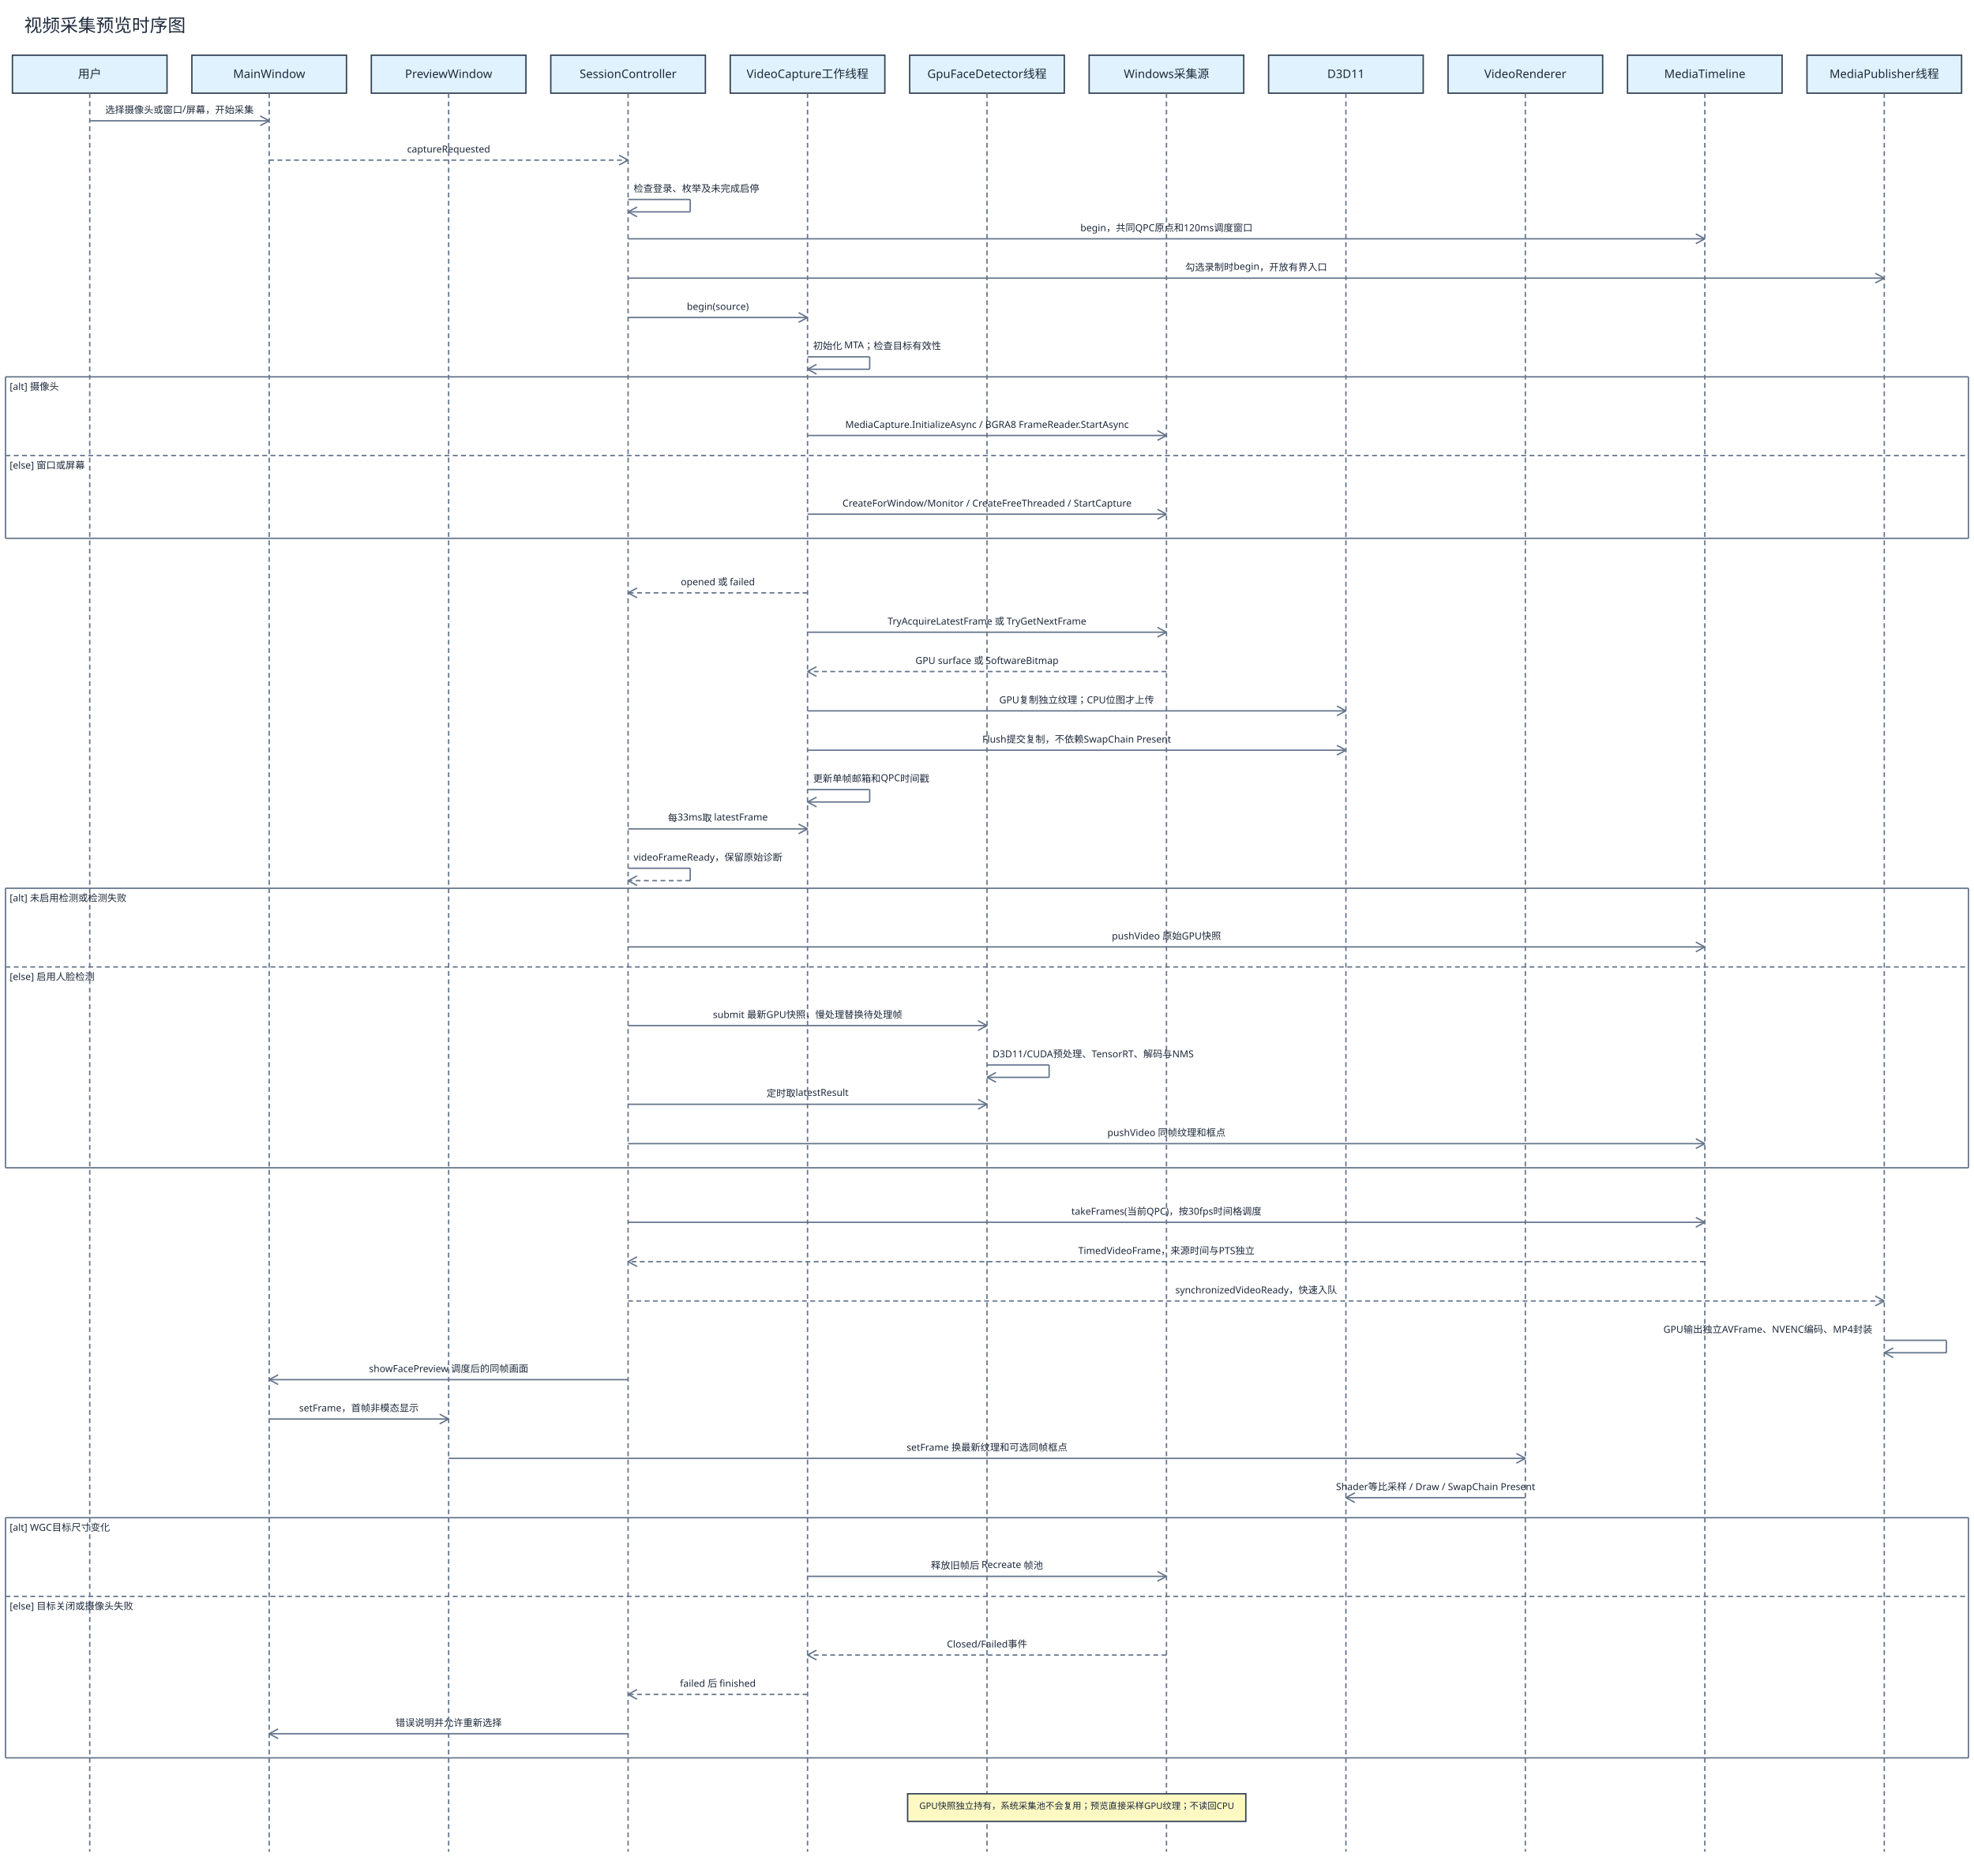
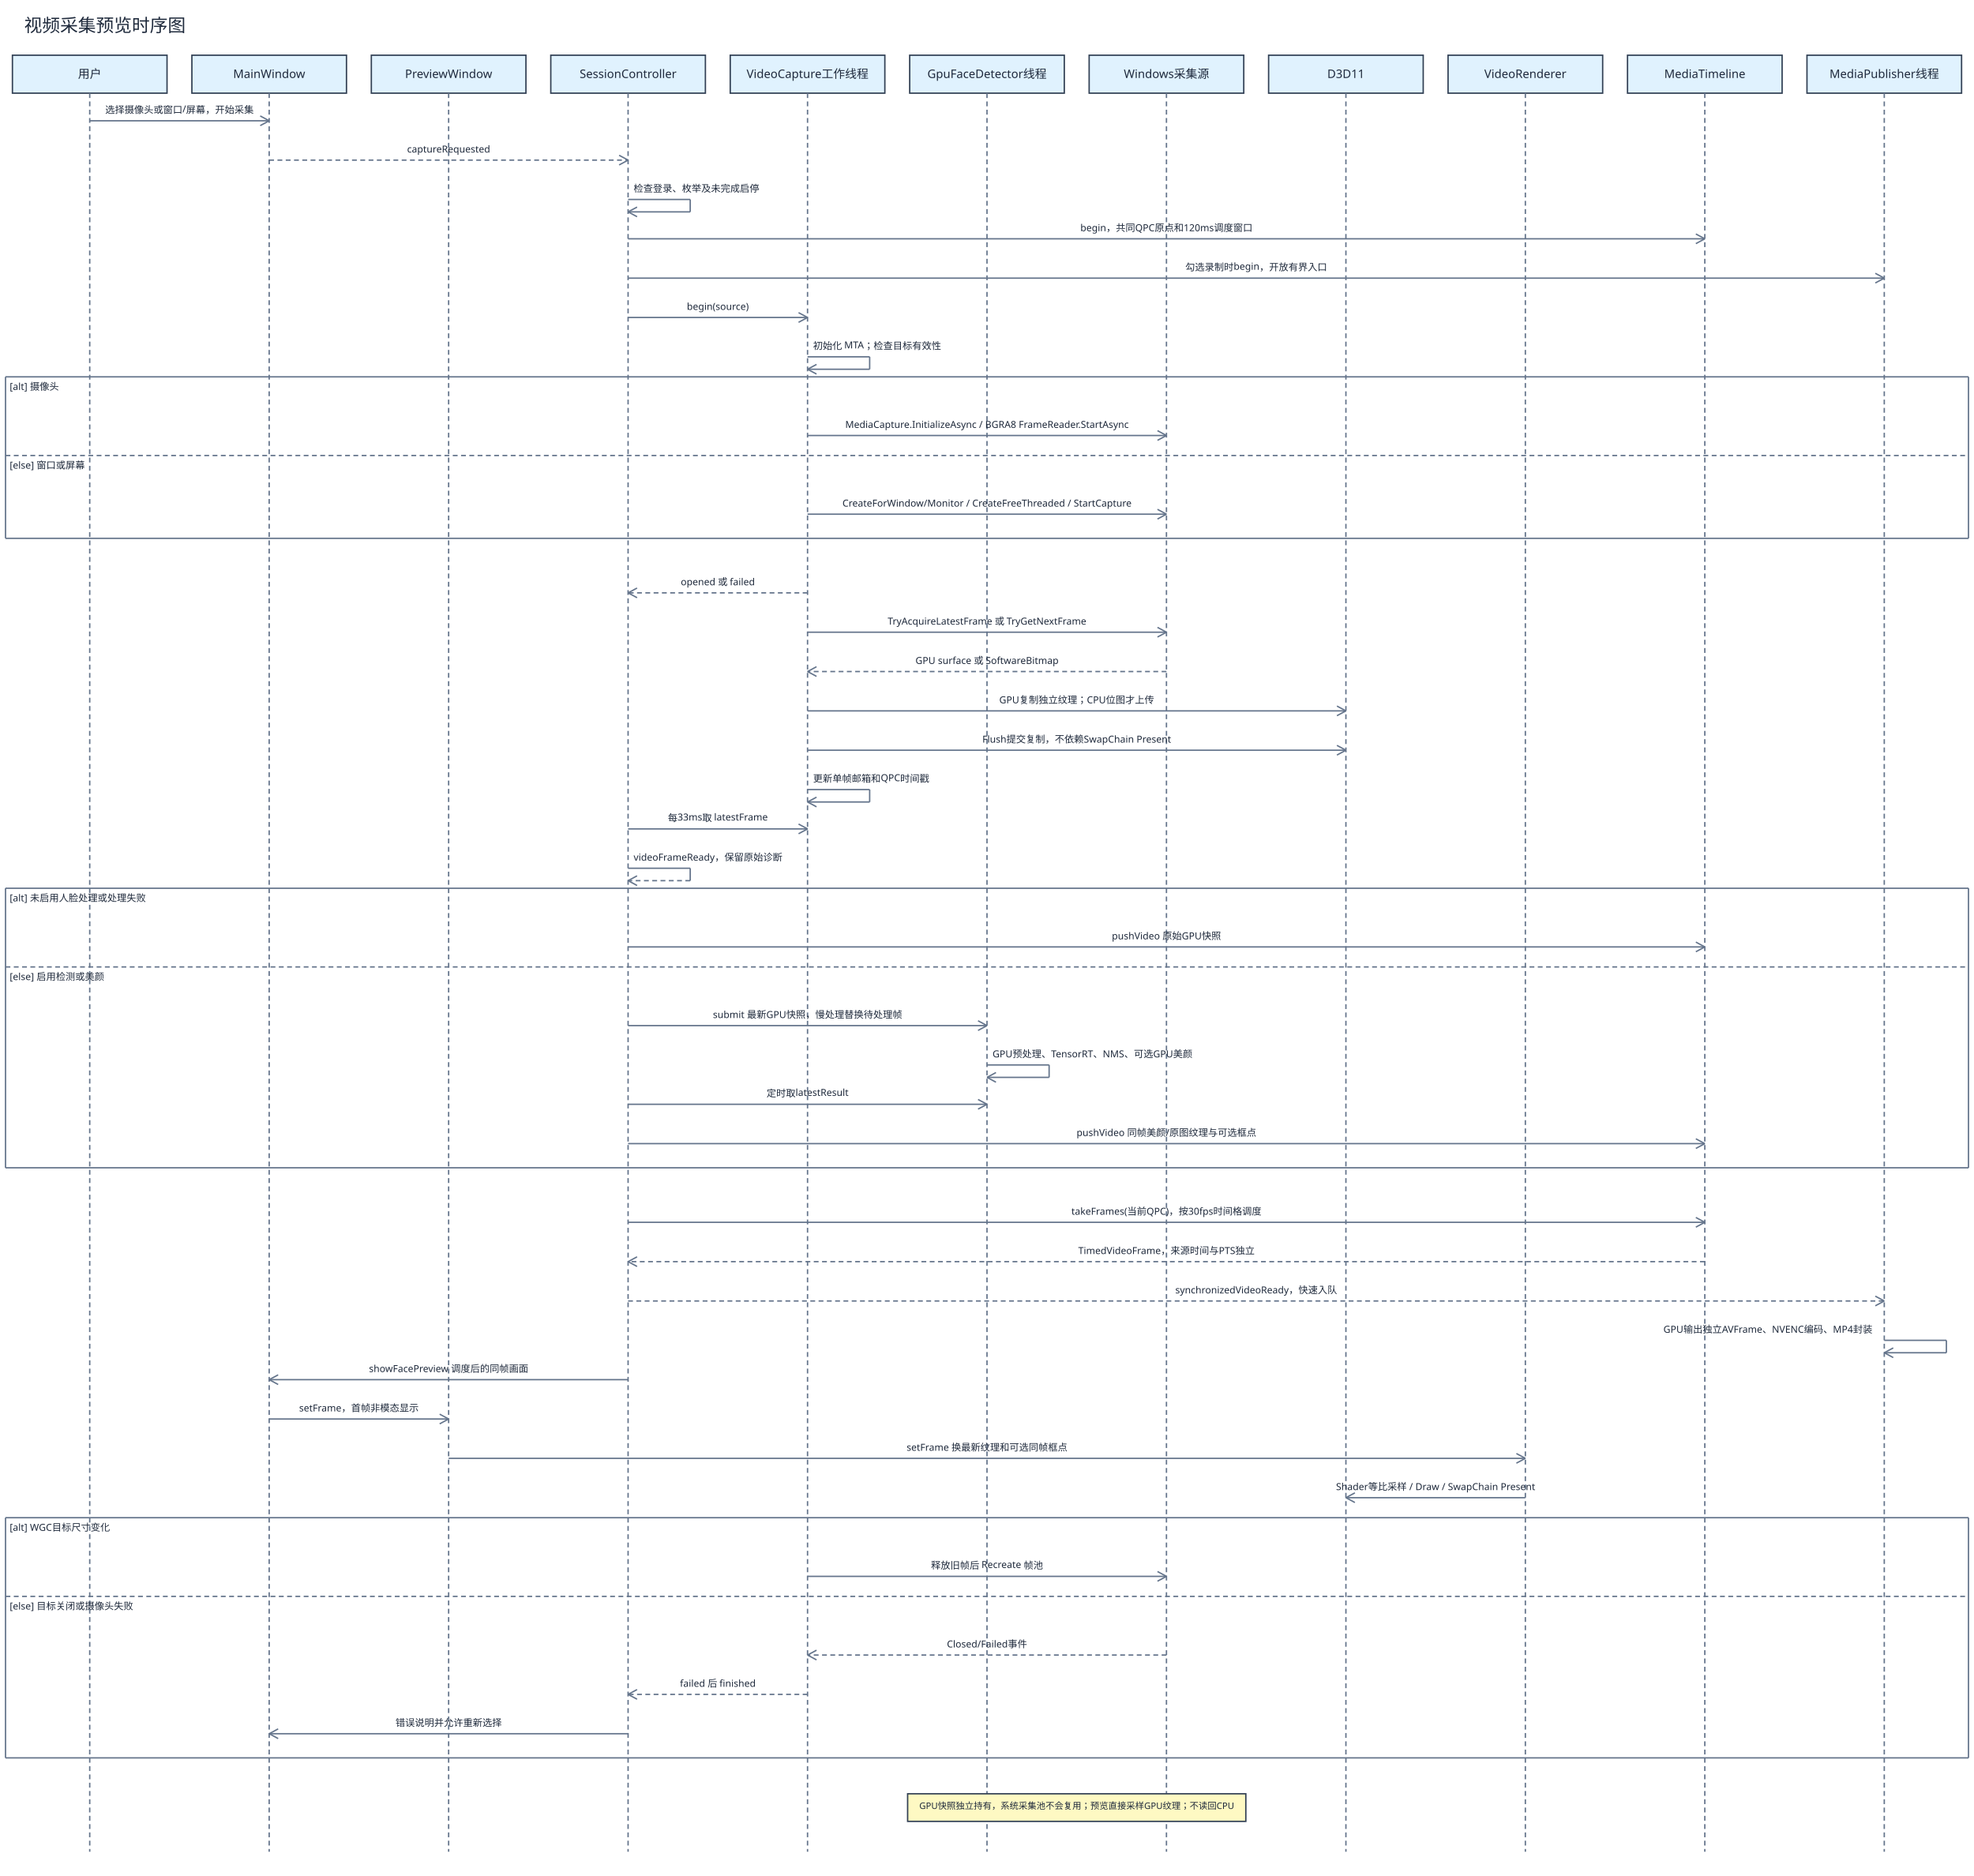
<svg xmlns="http://www.w3.org/2000/svg" width="2860" height="2718" viewBox="0 0 2860 2718">
  <text x="35" y="46" fill="#1e293b" font-family="Microsoft YaHei, sans-serif" font-size="26" text-anchor="start">视频采集预览时序图</text>
  <rect x="18.0" y="80" width="224" height="55" fill="#e0f2fe" stroke="#334155" stroke-width="2" />
  <text x="130.0" y="113" fill="#1e293b" font-family="Microsoft YaHei, sans-serif" font-size="17" text-anchor="middle">用户</text>
  <line x1="130.0" y1="135" x2="130.0" y2="2683" stroke="#64748b" stroke-width="2" stroke-dasharray="7 5" />
  <rect x="278.0" y="80" width="224" height="55" fill="#e0f2fe" stroke="#334155" stroke-width="2" />
  <text x="390.0" y="113" fill="#1e293b" font-family="Microsoft YaHei, sans-serif" font-size="17" text-anchor="middle">MainWindow</text>
  <line x1="390.0" y1="135" x2="390.0" y2="2683" stroke="#64748b" stroke-width="2" stroke-dasharray="7 5" />
  <rect x="538.0" y="80" width="224" height="55" fill="#e0f2fe" stroke="#334155" stroke-width="2" />
  <text x="650.0" y="113" fill="#1e293b" font-family="Microsoft YaHei, sans-serif" font-size="17" text-anchor="middle">PreviewWindow</text>
  <line x1="650.0" y1="135" x2="650.0" y2="2683" stroke="#64748b" stroke-width="2" stroke-dasharray="7 5" />
  <rect x="798.0" y="80" width="224" height="55" fill="#e0f2fe" stroke="#334155" stroke-width="2" />
  <text x="910.0" y="113" fill="#1e293b" font-family="Microsoft YaHei, sans-serif" font-size="17" text-anchor="middle">SessionController</text>
  <line x1="910.0" y1="135" x2="910.0" y2="2683" stroke="#64748b" stroke-width="2" stroke-dasharray="7 5" />
  <rect x="1058.0" y="80" width="224" height="55" fill="#e0f2fe" stroke="#334155" stroke-width="2" />
  <text x="1170.0" y="113" fill="#1e293b" font-family="Microsoft YaHei, sans-serif" font-size="17" text-anchor="middle">VideoCapture工作线程</text>
  <line x1="1170.0" y1="135" x2="1170.0" y2="2683" stroke="#64748b" stroke-width="2" stroke-dasharray="7 5" />
  <rect x="1318.0" y="80" width="224" height="55" fill="#e0f2fe" stroke="#334155" stroke-width="2" />
  <text x="1430.0" y="113" fill="#1e293b" font-family="Microsoft YaHei, sans-serif" font-size="17" text-anchor="middle">GpuFaceDetector线程</text>
  <line x1="1430.0" y1="135" x2="1430.0" y2="2683" stroke="#64748b" stroke-width="2" stroke-dasharray="7 5" />
  <rect x="1578.0" y="80" width="224" height="55" fill="#e0f2fe" stroke="#334155" stroke-width="2" />
  <text x="1690.0" y="113" fill="#1e293b" font-family="Microsoft YaHei, sans-serif" font-size="17" text-anchor="middle">Windows采集源</text>
  <line x1="1690.0" y1="135" x2="1690.0" y2="2683" stroke="#64748b" stroke-width="2" stroke-dasharray="7 5" />
  <rect x="1838.0" y="80" width="224" height="55" fill="#e0f2fe" stroke="#334155" stroke-width="2" />
  <text x="1950.0" y="113" fill="#1e293b" font-family="Microsoft YaHei, sans-serif" font-size="17" text-anchor="middle">D3D11</text>
  <line x1="1950.0" y1="135" x2="1950.0" y2="2683" stroke="#64748b" stroke-width="2" stroke-dasharray="7 5" />
  <rect x="2098.0" y="80" width="224" height="55" fill="#e0f2fe" stroke="#334155" stroke-width="2" />
  <text x="2210.0" y="113" fill="#1e293b" font-family="Microsoft YaHei, sans-serif" font-size="17" text-anchor="middle">VideoRenderer</text>
  <line x1="2210.0" y1="135" x2="2210.0" y2="2683" stroke="#64748b" stroke-width="2" stroke-dasharray="7 5" />
  <rect x="2358.0" y="80" width="224" height="55" fill="#e0f2fe" stroke="#334155" stroke-width="2" />
  <text x="2470.0" y="113" fill="#1e293b" font-family="Microsoft YaHei, sans-serif" font-size="17" text-anchor="middle">MediaTimeline</text>
  <line x1="2470.0" y1="135" x2="2470.0" y2="2683" stroke="#64748b" stroke-width="2" stroke-dasharray="7 5" />
  <rect x="2618.0" y="80" width="224" height="55" fill="#e0f2fe" stroke="#334155" stroke-width="2" />
  <text x="2730.0" y="113" fill="#1e293b" font-family="Microsoft YaHei, sans-serif" font-size="17" text-anchor="middle">MediaPublisher线程</text>
  <line x1="2730.0" y1="135" x2="2730.0" y2="2683" stroke="#64748b" stroke-width="2" stroke-dasharray="7 5" />
  <line x1="130.0" y1="175" x2="390.0" y2="175" stroke="#64748b" stroke-width="2" />
  <line x1="390.0" y1="175" x2="377.0" y2="182.0" stroke="#64748b" stroke-width="2" />
  <line x1="390.0" y1="175" x2="377.0" y2="168.0" stroke="#64748b" stroke-width="2" />
  <text x="260.0" y="164" fill="#1e293b" font-family="Microsoft YaHei, sans-serif" font-size="14" text-anchor="middle">选择摄像头或窗口/屏幕，开始采集</text>
  <line x1="390.0" y1="232" x2="910.0" y2="232" stroke="#64748b" stroke-width="2" stroke-dasharray="7 5" />
  <line x1="910.0" y1="232" x2="897.0" y2="239.0" stroke="#64748b" stroke-width="2" />
  <line x1="910.0" y1="232" x2="897.0" y2="225.0" stroke="#64748b" stroke-width="2" />
  <text x="650.0" y="221" fill="#1e293b" font-family="Microsoft YaHei, sans-serif" font-size="14" text-anchor="middle">captureRequested</text>
  <line x1="910.0" y1="289" x2="1000.0" y2="289" stroke="#64748b" stroke-width="2" />
  <line x1="1000.0" y1="289" x2="1000.0" y2="307" stroke="#64748b" stroke-width="2" />
  <line x1="1000.0" y1="307" x2="910.0" y2="307" stroke="#64748b" stroke-width="2" />
  <line x1="910.0" y1="307" x2="923.0" y2="300.0" stroke="#64748b" stroke-width="2" />
  <line x1="910.0" y1="307" x2="923.0" y2="314.0" stroke="#64748b" stroke-width="2" />
  <text x="918.0" y="278" fill="#1e293b" font-family="Microsoft YaHei, sans-serif" font-size="14" text-anchor="start">检查登录、枚举及未完成启停</text>
  <line x1="910.0" y1="346" x2="2470.0" y2="346" stroke="#64748b" stroke-width="2" />
  <line x1="2470.0" y1="346" x2="2457.0" y2="353.0" stroke="#64748b" stroke-width="2" />
  <line x1="2470.0" y1="346" x2="2457.0" y2="339.0" stroke="#64748b" stroke-width="2" />
  <text x="1690.0" y="335" fill="#1e293b" font-family="Microsoft YaHei, sans-serif" font-size="14" text-anchor="middle">begin，共同QPC原点和120ms调度窗口</text>
  <line x1="910.0" y1="403" x2="2730.0" y2="403" stroke="#64748b" stroke-width="2" />
  <line x1="2730.0" y1="403" x2="2717.0" y2="410.0" stroke="#64748b" stroke-width="2" />
  <line x1="2730.0" y1="403" x2="2717.0" y2="396.0" stroke="#64748b" stroke-width="2" />
  <text x="1820.0" y="392" fill="#1e293b" font-family="Microsoft YaHei, sans-serif" font-size="14" text-anchor="middle">勾选录制时begin，开放有界入口</text>
  <line x1="910.0" y1="460" x2="1170.0" y2="460" stroke="#64748b" stroke-width="2" />
  <line x1="1170.0" y1="460" x2="1157.0" y2="467.0" stroke="#64748b" stroke-width="2" />
  <line x1="1170.0" y1="460" x2="1157.0" y2="453.0" stroke="#64748b" stroke-width="2" />
  <text x="1040.0" y="449" fill="#1e293b" font-family="Microsoft YaHei, sans-serif" font-size="14" text-anchor="middle">begin(source)</text>
  <line x1="1170.0" y1="517" x2="1260.0" y2="517" stroke="#64748b" stroke-width="2" />
  <line x1="1260.0" y1="517" x2="1260.0" y2="535" stroke="#64748b" stroke-width="2" />
  <line x1="1260.0" y1="535" x2="1170.0" y2="535" stroke="#64748b" stroke-width="2" />
  <line x1="1170.0" y1="535" x2="1183.0" y2="528.0" stroke="#64748b" stroke-width="2" />
  <line x1="1170.0" y1="535" x2="1183.0" y2="542.0" stroke="#64748b" stroke-width="2" />
  <text x="1178.0" y="506" fill="#1e293b" font-family="Microsoft YaHei, sans-serif" font-size="14" text-anchor="start">初始化 MTA；检查目标有效性</text>
  <text x="14" y="565" fill="#1e293b" font-family="Microsoft YaHei, sans-serif" font-size="14" text-anchor="start">[alt] 摄像头</text>
  <line x1="8" y1="546" x2="2852" y2="546" stroke="#64748b" stroke-width="2" />
  <line x1="1170.0" y1="631" x2="1690.0" y2="631" stroke="#64748b" stroke-width="2" />
  <line x1="1690.0" y1="631" x2="1677.0" y2="638.0" stroke="#64748b" stroke-width="2" />
  <line x1="1690.0" y1="631" x2="1677.0" y2="624.0" stroke="#64748b" stroke-width="2" />
  <text x="1430.0" y="620" fill="#1e293b" font-family="Microsoft YaHei, sans-serif" font-size="14" text-anchor="middle">MediaCapture.InitializeAsync / BGRA8 FrameReader.StartAsync</text>
  <line x1="8" y1="660" x2="2852" y2="660" stroke="#64748b" stroke-width="2" stroke-dasharray="7 5" />
  <text x="14" y="679" fill="#1e293b" font-family="Microsoft YaHei, sans-serif" font-size="14" text-anchor="start">[else] 窗口或屏幕</text>
  <line x1="1170.0" y1="745" x2="1690.0" y2="745" stroke="#64748b" stroke-width="2" />
  <line x1="1690.0" y1="745" x2="1677.0" y2="752.0" stroke="#64748b" stroke-width="2" />
  <line x1="1690.0" y1="745" x2="1677.0" y2="738.0" stroke="#64748b" stroke-width="2" />
  <text x="1430.0" y="734" fill="#1e293b" font-family="Microsoft YaHei, sans-serif" font-size="14" text-anchor="middle">CreateForWindow/Monitor / CreateFreeThreaded / StartCapture</text>
  <line x1="8" y1="546" x2="8" y2="780" stroke="#64748b" stroke-width="2" />
  <line x1="2852" y1="546" x2="2852" y2="780" stroke="#64748b" stroke-width="2" />
  <line x1="8" y1="780" x2="2852" y2="780" stroke="#64748b" stroke-width="2" />
  <line x1="1170.0" y1="859" x2="910.0" y2="859" stroke="#64748b" stroke-width="2" stroke-dasharray="7 5" />
  <line x1="910.0" y1="859" x2="923.0" y2="852.0" stroke="#64748b" stroke-width="2" />
  <line x1="910.0" y1="859" x2="923.0" y2="866.0" stroke="#64748b" stroke-width="2" />
  <text x="1040.0" y="848" fill="#1e293b" font-family="Microsoft YaHei, sans-serif" font-size="14" text-anchor="middle">opened 或 failed</text>
  <line x1="1170.0" y1="916" x2="1690.0" y2="916" stroke="#64748b" stroke-width="2" />
  <line x1="1690.0" y1="916" x2="1677.0" y2="923.0" stroke="#64748b" stroke-width="2" />
  <line x1="1690.0" y1="916" x2="1677.0" y2="909.0" stroke="#64748b" stroke-width="2" />
  <text x="1430.0" y="905" fill="#1e293b" font-family="Microsoft YaHei, sans-serif" font-size="14" text-anchor="middle">TryAcquireLatestFrame 或 TryGetNextFrame</text>
  <line x1="1690.0" y1="973" x2="1170.0" y2="973" stroke="#64748b" stroke-width="2" stroke-dasharray="7 5" />
  <line x1="1170.0" y1="973" x2="1183.0" y2="966.0" stroke="#64748b" stroke-width="2" />
  <line x1="1170.0" y1="973" x2="1183.0" y2="980.0" stroke="#64748b" stroke-width="2" />
  <text x="1430.0" y="962" fill="#1e293b" font-family="Microsoft YaHei, sans-serif" font-size="14" text-anchor="middle">GPU surface 或 SoftwareBitmap</text>
  <line x1="1170.0" y1="1030" x2="1950.0" y2="1030" stroke="#64748b" stroke-width="2" />
  <line x1="1950.0" y1="1030" x2="1937.0" y2="1037.0" stroke="#64748b" stroke-width="2" />
  <line x1="1950.0" y1="1030" x2="1937.0" y2="1023.0" stroke="#64748b" stroke-width="2" />
  <text x="1560.0" y="1019" fill="#1e293b" font-family="Microsoft YaHei, sans-serif" font-size="14" text-anchor="middle">GPU复制独立纹理；CPU位图才上传</text>
  <line x1="1170.0" y1="1087" x2="1950.0" y2="1087" stroke="#64748b" stroke-width="2" />
  <line x1="1950.0" y1="1087" x2="1937.0" y2="1094.0" stroke="#64748b" stroke-width="2" />
  <line x1="1950.0" y1="1087" x2="1937.0" y2="1080.0" stroke="#64748b" stroke-width="2" />
  <text x="1560.0" y="1076" fill="#1e293b" font-family="Microsoft YaHei, sans-serif" font-size="14" text-anchor="middle">Flush提交复制，不依赖SwapChain Present</text>
  <line x1="1170.0" y1="1144" x2="1260.0" y2="1144" stroke="#64748b" stroke-width="2" />
  <line x1="1260.0" y1="1144" x2="1260.0" y2="1162" stroke="#64748b" stroke-width="2" />
  <line x1="1260.0" y1="1162" x2="1170.0" y2="1162" stroke="#64748b" stroke-width="2" />
  <line x1="1170.0" y1="1162" x2="1183.0" y2="1155.0" stroke="#64748b" stroke-width="2" />
  <line x1="1170.0" y1="1162" x2="1183.0" y2="1169.0" stroke="#64748b" stroke-width="2" />
  <text x="1178.0" y="1133" fill="#1e293b" font-family="Microsoft YaHei, sans-serif" font-size="14" text-anchor="start">更新单帧邮箱和QPC时间戳</text>
  <line x1="910.0" y1="1201" x2="1170.0" y2="1201" stroke="#64748b" stroke-width="2" />
  <line x1="1170.0" y1="1201" x2="1157.0" y2="1208.0" stroke="#64748b" stroke-width="2" />
  <line x1="1170.0" y1="1201" x2="1157.0" y2="1194.0" stroke="#64748b" stroke-width="2" />
  <text x="1040.0" y="1190" fill="#1e293b" font-family="Microsoft YaHei, sans-serif" font-size="14" text-anchor="middle">每33ms取 latestFrame</text>
  <line x1="910.0" y1="1258" x2="1000.0" y2="1258" stroke="#64748b" stroke-width="2" />
  <line x1="1000.0" y1="1258" x2="1000.0" y2="1276" stroke="#64748b" stroke-width="2" />
  <line x1="1000.0" y1="1276" x2="910.0" y2="1276" stroke="#64748b" stroke-width="2" stroke-dasharray="7 5" />
  <line x1="910.0" y1="1276" x2="923.0" y2="1269.0" stroke="#64748b" stroke-width="2" />
  <line x1="910.0" y1="1276" x2="923.0" y2="1283.0" stroke="#64748b" stroke-width="2" />
  <text x="918.0" y="1247" fill="#1e293b" font-family="Microsoft YaHei, sans-serif" font-size="14" text-anchor="start">videoFrameReady，保留原始诊断</text>
-   <text x="14" y="1306" fill="#1e293b" font-family="Microsoft YaHei, sans-serif" font-size="14" text-anchor="start">[alt] 未启用检测或检测失败</text>
+   <text x="14" y="1306" fill="#1e293b" font-family="Microsoft YaHei, sans-serif" font-size="14" text-anchor="start">[alt] 未启用人脸处理或处理失败</text>
  <line x1="8" y1="1287" x2="2852" y2="1287" stroke="#64748b" stroke-width="2" />
  <line x1="910.0" y1="1372" x2="2470.0" y2="1372" stroke="#64748b" stroke-width="2" />
  <line x1="2470.0" y1="1372" x2="2457.0" y2="1379.0" stroke="#64748b" stroke-width="2" />
  <line x1="2470.0" y1="1372" x2="2457.0" y2="1365.0" stroke="#64748b" stroke-width="2" />
  <text x="1690.0" y="1361" fill="#1e293b" font-family="Microsoft YaHei, sans-serif" font-size="14" text-anchor="middle">pushVideo 原始GPU快照</text>
  <line x1="8" y1="1401" x2="2852" y2="1401" stroke="#64748b" stroke-width="2" stroke-dasharray="7 5" />
-   <text x="14" y="1420" fill="#1e293b" font-family="Microsoft YaHei, sans-serif" font-size="14" text-anchor="start">[else] 启用人脸检测</text>
+   <text x="14" y="1420" fill="#1e293b" font-family="Microsoft YaHei, sans-serif" font-size="14" text-anchor="start">[else] 启用检测或美颜</text>
  <line x1="910.0" y1="1486" x2="1430.0" y2="1486" stroke="#64748b" stroke-width="2" />
  <line x1="1430.0" y1="1486" x2="1417.0" y2="1493.0" stroke="#64748b" stroke-width="2" />
  <line x1="1430.0" y1="1486" x2="1417.0" y2="1479.0" stroke="#64748b" stroke-width="2" />
  <text x="1170.0" y="1475" fill="#1e293b" font-family="Microsoft YaHei, sans-serif" font-size="14" text-anchor="middle">submit 最新GPU快照，慢处理替换待处理帧</text>
  <line x1="1430.0" y1="1543" x2="1520.0" y2="1543" stroke="#64748b" stroke-width="2" />
  <line x1="1520.0" y1="1543" x2="1520.0" y2="1561" stroke="#64748b" stroke-width="2" />
  <line x1="1520.0" y1="1561" x2="1430.0" y2="1561" stroke="#64748b" stroke-width="2" />
  <line x1="1430.0" y1="1561" x2="1443.0" y2="1554.0" stroke="#64748b" stroke-width="2" />
  <line x1="1430.0" y1="1561" x2="1443.0" y2="1568.0" stroke="#64748b" stroke-width="2" />
-   <text x="1438.0" y="1532" fill="#1e293b" font-family="Microsoft YaHei, sans-serif" font-size="14" text-anchor="start">D3D11/CUDA预处理、TensorRT、解码与NMS</text>
+   <text x="1438.0" y="1532" fill="#1e293b" font-family="Microsoft YaHei, sans-serif" font-size="14" text-anchor="start">GPU预处理、TensorRT、NMS、可选GPU美颜</text>
  <line x1="910.0" y1="1600" x2="1430.0" y2="1600" stroke="#64748b" stroke-width="2" />
  <line x1="1430.0" y1="1600" x2="1417.0" y2="1607.0" stroke="#64748b" stroke-width="2" />
  <line x1="1430.0" y1="1600" x2="1417.0" y2="1593.0" stroke="#64748b" stroke-width="2" />
  <text x="1170.0" y="1589" fill="#1e293b" font-family="Microsoft YaHei, sans-serif" font-size="14" text-anchor="middle">定时取latestResult</text>
  <line x1="910.0" y1="1657" x2="2470.0" y2="1657" stroke="#64748b" stroke-width="2" />
  <line x1="2470.0" y1="1657" x2="2457.0" y2="1664.0" stroke="#64748b" stroke-width="2" />
  <line x1="2470.0" y1="1657" x2="2457.0" y2="1650.0" stroke="#64748b" stroke-width="2" />
-   <text x="1690.0" y="1646" fill="#1e293b" font-family="Microsoft YaHei, sans-serif" font-size="14" text-anchor="middle">pushVideo 同帧纹理和框点</text>
+   <text x="1690.0" y="1646" fill="#1e293b" font-family="Microsoft YaHei, sans-serif" font-size="14" text-anchor="middle">pushVideo 同帧美颜/原图纹理与可选框点</text>
  <line x1="8" y1="1287" x2="8" y2="1692" stroke="#64748b" stroke-width="2" />
  <line x1="2852" y1="1287" x2="2852" y2="1692" stroke="#64748b" stroke-width="2" />
  <line x1="8" y1="1692" x2="2852" y2="1692" stroke="#64748b" stroke-width="2" />
  <line x1="910.0" y1="1771" x2="2470.0" y2="1771" stroke="#64748b" stroke-width="2" />
  <line x1="2470.0" y1="1771" x2="2457.0" y2="1778.0" stroke="#64748b" stroke-width="2" />
  <line x1="2470.0" y1="1771" x2="2457.0" y2="1764.0" stroke="#64748b" stroke-width="2" />
  <text x="1690.0" y="1760" fill="#1e293b" font-family="Microsoft YaHei, sans-serif" font-size="14" text-anchor="middle">takeFrames(当前QPC)，按30fps时间格调度</text>
  <line x1="2470.0" y1="1828" x2="910.0" y2="1828" stroke="#64748b" stroke-width="2" stroke-dasharray="7 5" />
  <line x1="910.0" y1="1828" x2="923.0" y2="1821.0" stroke="#64748b" stroke-width="2" />
  <line x1="910.0" y1="1828" x2="923.0" y2="1835.0" stroke="#64748b" stroke-width="2" />
  <text x="1690.0" y="1817" fill="#1e293b" font-family="Microsoft YaHei, sans-serif" font-size="14" text-anchor="middle">TimedVideoFrame，来源时间与PTS独立</text>
  <line x1="910.0" y1="1885" x2="2730.0" y2="1885" stroke="#64748b" stroke-width="2" stroke-dasharray="7 5" />
  <line x1="2730.0" y1="1885" x2="2717.0" y2="1892.0" stroke="#64748b" stroke-width="2" />
  <line x1="2730.0" y1="1885" x2="2717.0" y2="1878.0" stroke="#64748b" stroke-width="2" />
  <text x="1820.0" y="1874" fill="#1e293b" font-family="Microsoft YaHei, sans-serif" font-size="14" text-anchor="middle">synchronizedVideoReady，快速入队</text>
  <line x1="2730.0" y1="1942" x2="2820.0" y2="1942" stroke="#64748b" stroke-width="2" />
  <line x1="2820.0" y1="1942" x2="2820.0" y2="1960" stroke="#64748b" stroke-width="2" />
  <line x1="2820.0" y1="1960" x2="2730.0" y2="1960" stroke="#64748b" stroke-width="2" />
  <line x1="2730.0" y1="1960" x2="2743.0" y2="1953.0" stroke="#64748b" stroke-width="2" />
  <line x1="2730.0" y1="1960" x2="2743.0" y2="1967.0" stroke="#64748b" stroke-width="2" />
  <text x="2410.0" y="1931" fill="#1e293b" font-family="Microsoft YaHei, sans-serif" font-size="14" text-anchor="start">GPU输出独立AVFrame、NVENC编码、MP4封装</text>
  <line x1="910.0" y1="1999" x2="390.0" y2="1999" stroke="#64748b" stroke-width="2" />
  <line x1="390.0" y1="1999" x2="403.0" y2="1992.0" stroke="#64748b" stroke-width="2" />
  <line x1="390.0" y1="1999" x2="403.0" y2="2006.0" stroke="#64748b" stroke-width="2" />
  <text x="650.0" y="1988" fill="#1e293b" font-family="Microsoft YaHei, sans-serif" font-size="14" text-anchor="middle">showFacePreview 调度后的同帧画面</text>
  <line x1="390.0" y1="2056" x2="650.0" y2="2056" stroke="#64748b" stroke-width="2" />
  <line x1="650.0" y1="2056" x2="637.0" y2="2063.0" stroke="#64748b" stroke-width="2" />
  <line x1="650.0" y1="2056" x2="637.0" y2="2049.0" stroke="#64748b" stroke-width="2" />
  <text x="520.0" y="2045" fill="#1e293b" font-family="Microsoft YaHei, sans-serif" font-size="14" text-anchor="middle">setFrame，首帧非模态显示</text>
  <line x1="650.0" y1="2113" x2="2210.0" y2="2113" stroke="#64748b" stroke-width="2" />
  <line x1="2210.0" y1="2113" x2="2197.0" y2="2120.0" stroke="#64748b" stroke-width="2" />
  <line x1="2210.0" y1="2113" x2="2197.0" y2="2106.0" stroke="#64748b" stroke-width="2" />
  <text x="1430.0" y="2102" fill="#1e293b" font-family="Microsoft YaHei, sans-serif" font-size="14" text-anchor="middle">setFrame 换最新纹理和可选同帧框点</text>
  <line x1="2210.0" y1="2170" x2="1950.0" y2="2170" stroke="#64748b" stroke-width="2" />
  <line x1="1950.0" y1="2170" x2="1963.0" y2="2163.0" stroke="#64748b" stroke-width="2" />
  <line x1="1950.0" y1="2170" x2="1963.0" y2="2177.0" stroke="#64748b" stroke-width="2" />
  <text x="2080.0" y="2159" fill="#1e293b" font-family="Microsoft YaHei, sans-serif" font-size="14" text-anchor="middle">Shader等比采样 / Draw / SwapChain Present</text>
  <text x="14" y="2218" fill="#1e293b" font-family="Microsoft YaHei, sans-serif" font-size="14" text-anchor="start">[alt] WGC目标尺寸变化</text>
  <line x1="8" y1="2199" x2="2852" y2="2199" stroke="#64748b" stroke-width="2" />
  <line x1="1170.0" y1="2284" x2="1690.0" y2="2284" stroke="#64748b" stroke-width="2" />
  <line x1="1690.0" y1="2284" x2="1677.0" y2="2291.0" stroke="#64748b" stroke-width="2" />
  <line x1="1690.0" y1="2284" x2="1677.0" y2="2277.0" stroke="#64748b" stroke-width="2" />
  <text x="1430.0" y="2273" fill="#1e293b" font-family="Microsoft YaHei, sans-serif" font-size="14" text-anchor="middle">释放旧帧后 Recreate 帧池</text>
  <line x1="8" y1="2313" x2="2852" y2="2313" stroke="#64748b" stroke-width="2" stroke-dasharray="7 5" />
  <text x="14" y="2332" fill="#1e293b" font-family="Microsoft YaHei, sans-serif" font-size="14" text-anchor="start">[else] 目标关闭或摄像头失败</text>
  <line x1="1690.0" y1="2398" x2="1170.0" y2="2398" stroke="#64748b" stroke-width="2" stroke-dasharray="7 5" />
  <line x1="1170.0" y1="2398" x2="1183.0" y2="2391.0" stroke="#64748b" stroke-width="2" />
  <line x1="1170.0" y1="2398" x2="1183.0" y2="2405.0" stroke="#64748b" stroke-width="2" />
  <text x="1430.0" y="2387" fill="#1e293b" font-family="Microsoft YaHei, sans-serif" font-size="14" text-anchor="middle">Closed/Failed事件</text>
  <line x1="1170.0" y1="2455" x2="910.0" y2="2455" stroke="#64748b" stroke-width="2" stroke-dasharray="7 5" />
  <line x1="910.0" y1="2455" x2="923.0" y2="2448.0" stroke="#64748b" stroke-width="2" />
  <line x1="910.0" y1="2455" x2="923.0" y2="2462.0" stroke="#64748b" stroke-width="2" />
  <text x="1040.0" y="2444" fill="#1e293b" font-family="Microsoft YaHei, sans-serif" font-size="14" text-anchor="middle">failed 后 finished</text>
  <line x1="910.0" y1="2512" x2="390.0" y2="2512" stroke="#64748b" stroke-width="2" />
  <line x1="390.0" y1="2512" x2="403.0" y2="2505.0" stroke="#64748b" stroke-width="2" />
  <line x1="390.0" y1="2512" x2="403.0" y2="2519.0" stroke="#64748b" stroke-width="2" />
  <text x="650.0" y="2501" fill="#1e293b" font-family="Microsoft YaHei, sans-serif" font-size="14" text-anchor="middle">错误说明并允许重新选择</text>
  <line x1="8" y1="2199" x2="8" y2="2547" stroke="#64748b" stroke-width="2" />
  <line x1="2852" y1="2199" x2="2852" y2="2547" stroke="#64748b" stroke-width="2" />
  <line x1="8" y1="2547" x2="2852" y2="2547" stroke="#64748b" stroke-width="2" />
  <rect x="1315.0" y="2599" width="490.0" height="40" fill="#fef9c3" stroke="#334155" stroke-width="2" />
  <text x="1560.0" y="2621" fill="#1e293b" font-family="Microsoft YaHei, sans-serif" font-size="13" text-anchor="middle">GPU快照独立持有，系统采集池不会复用；预览直接采样GPU纹理；不读回CPU</text>
</svg>
